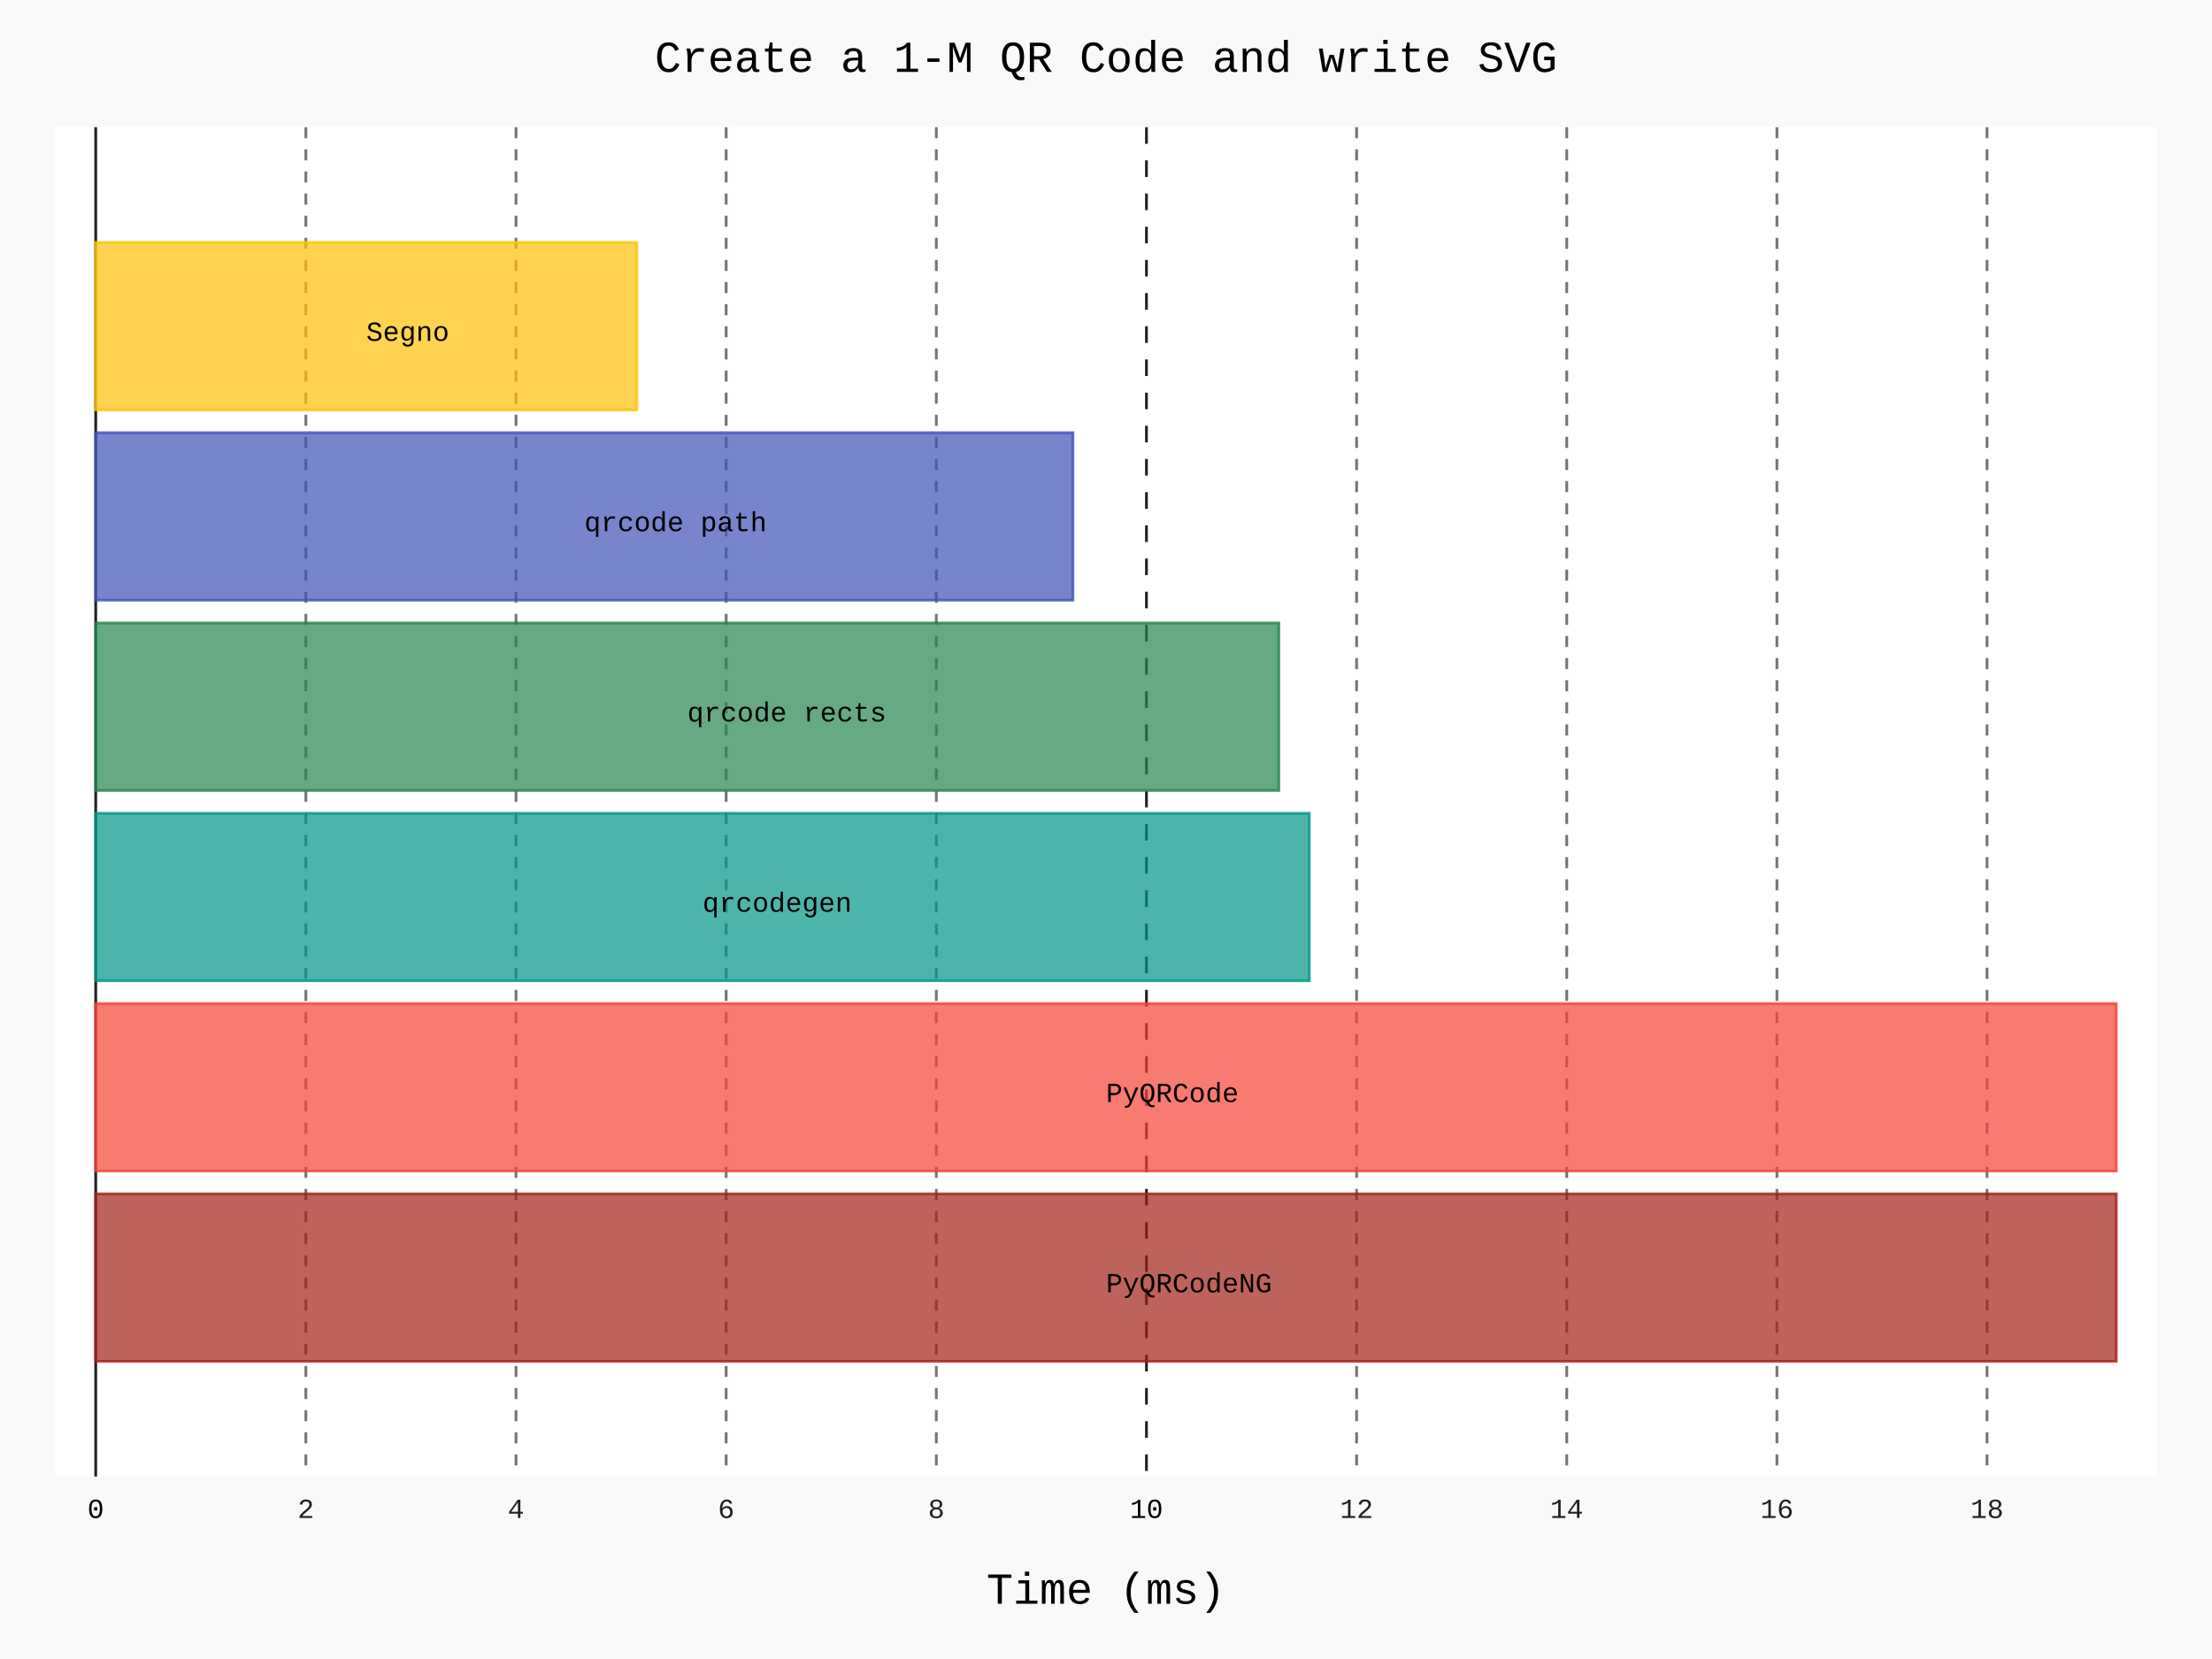
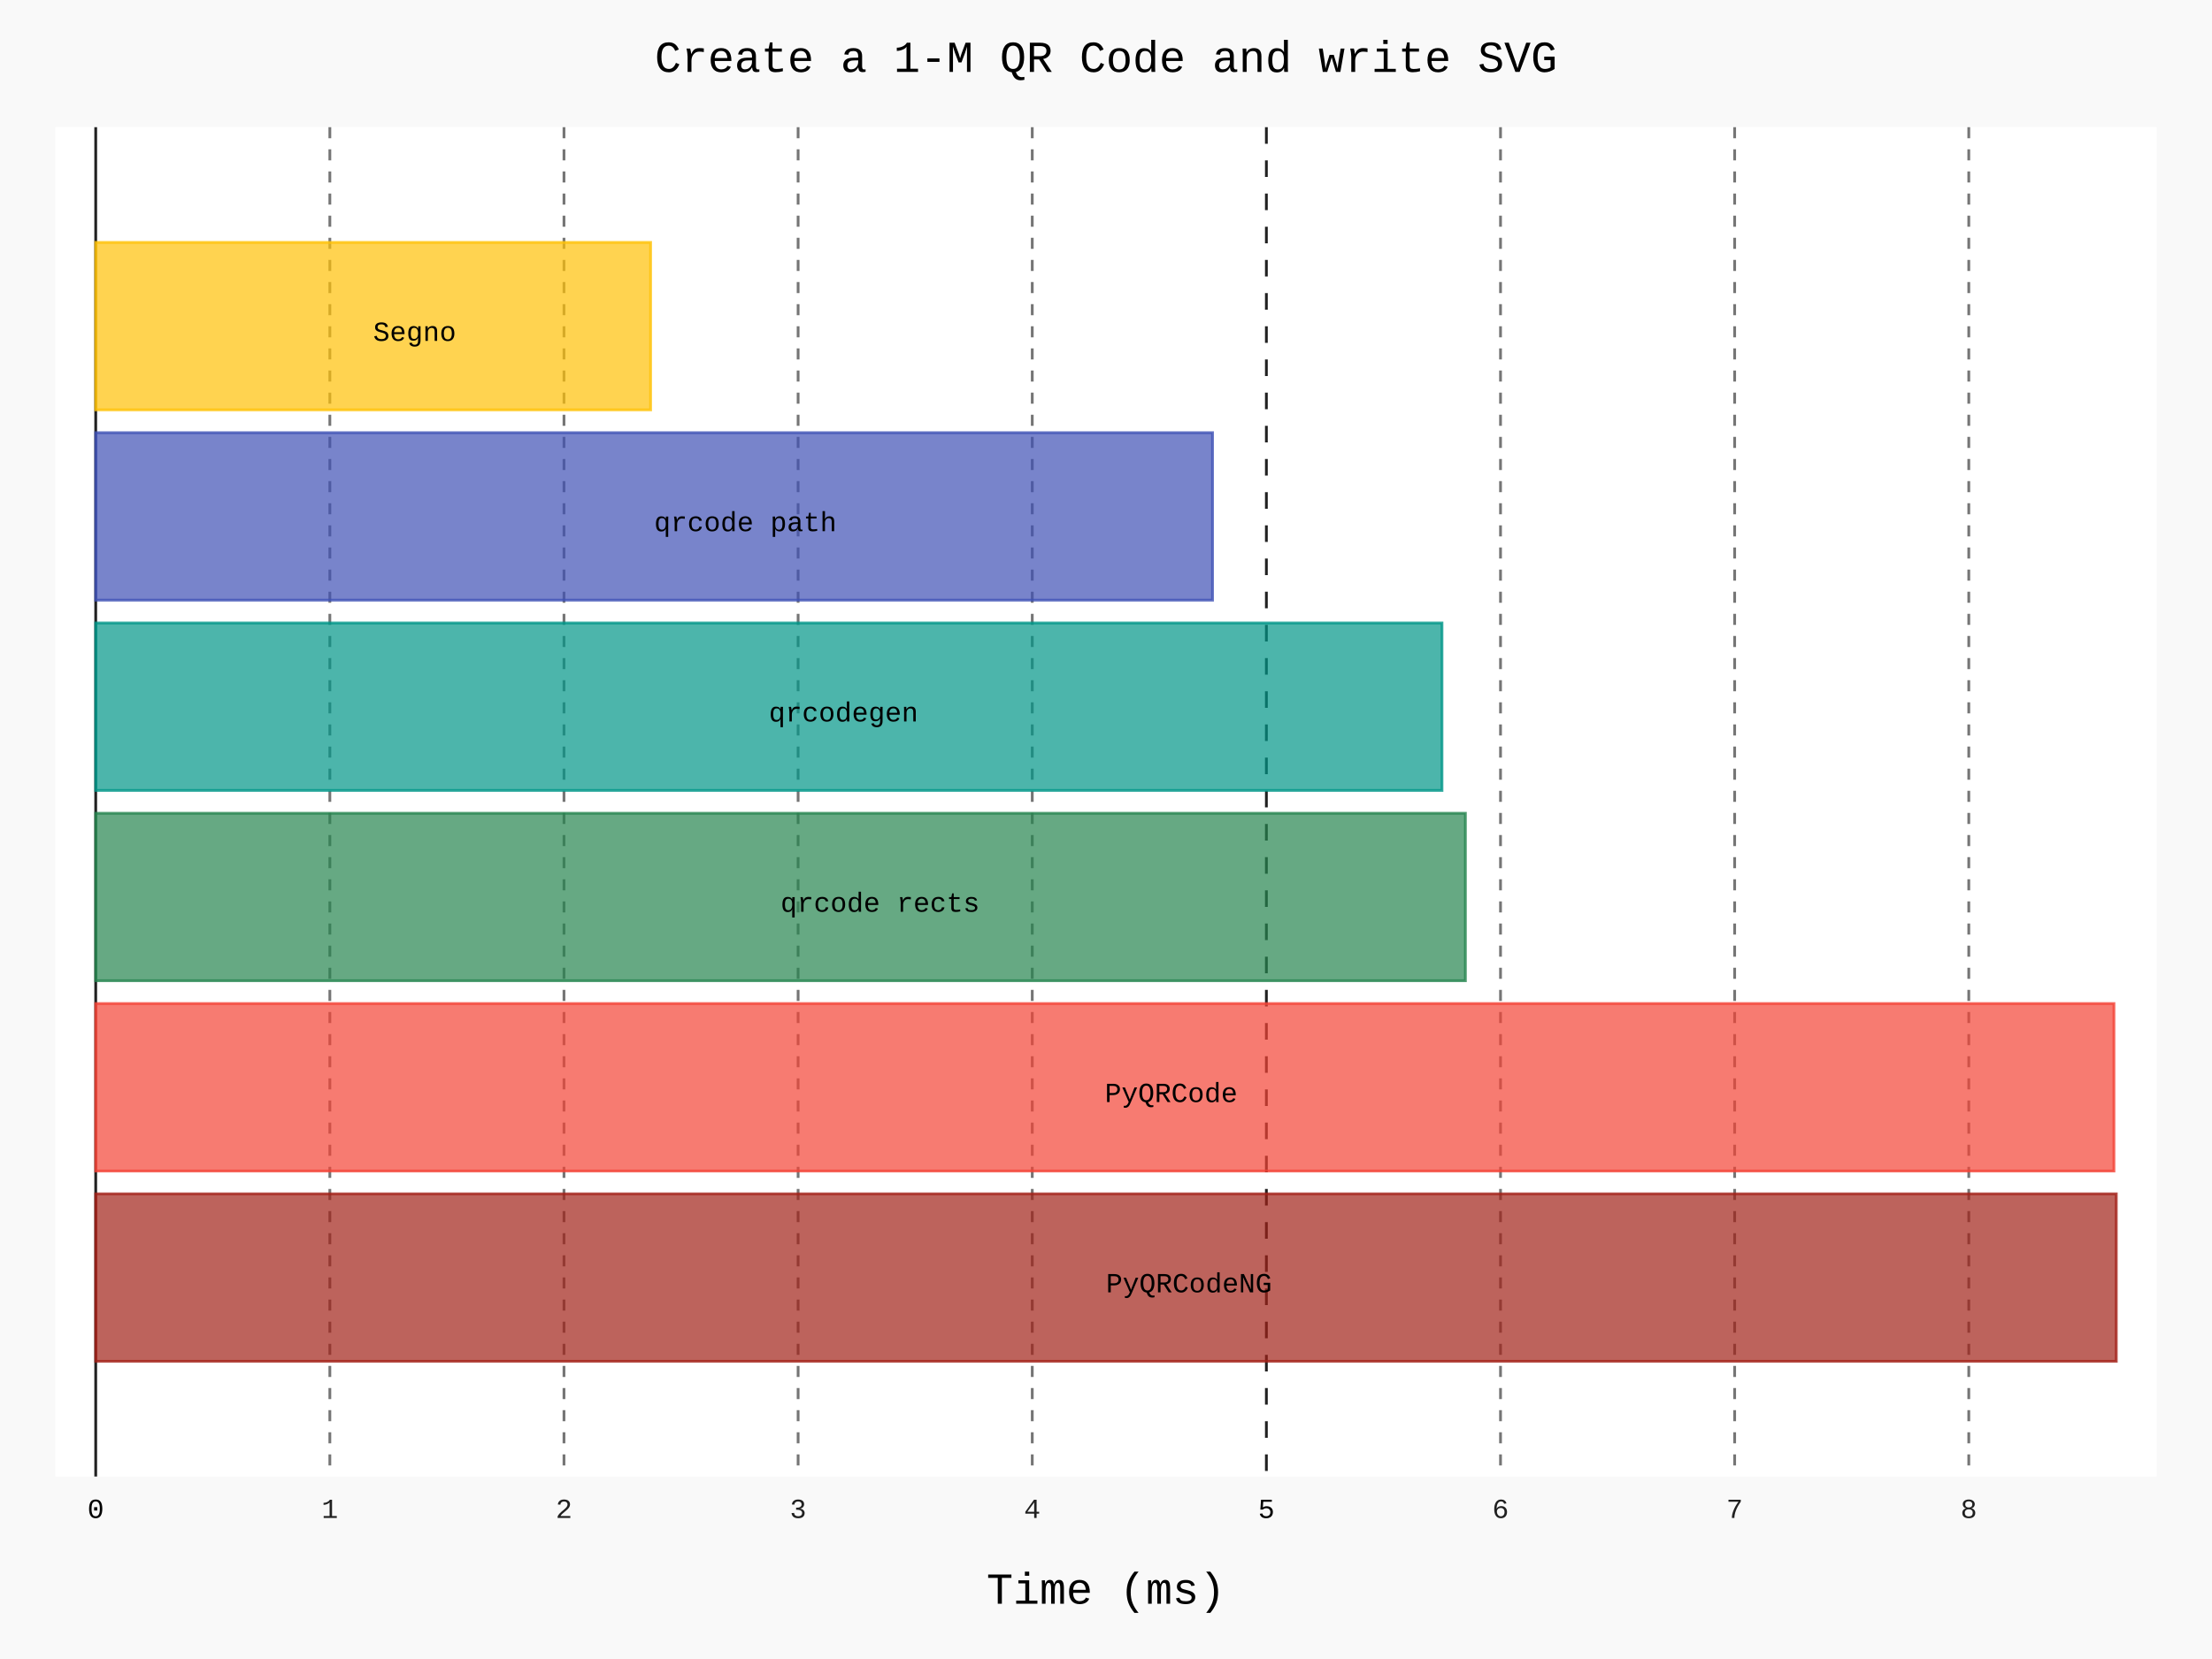
- <svg xmlns="http://www.w3.org/2000/svg" class="pygal-chart" id="chart-0d9b0763-9739-4e7c-9b5b-1f5afa190f03" viewBox="0 0 800 600">
+ <svg xmlns="http://www.w3.org/2000/svg" class="pygal-chart" id="chart-e00d19aa-92db-42b7-95c9-fe1f21a607fd" viewBox="0 0 800 600">
  <defs>
-     <style type="text/css">#chart-0d9b0763-9739-4e7c-9b5b-1f5afa190f03{-webkit-user-select:none;-webkit-font-smoothing:antialiased;font-family:Consolas,"Liberation Mono",Menlo,Courier,monospace}#chart-0d9b0763-9739-4e7c-9b5b-1f5afa190f03 .title{font-family:Consolas,"Liberation Mono",Menlo,Courier,monospace;font-size:16px}#chart-0d9b0763-9739-4e7c-9b5b-1f5afa190f03 .legends .legend text{font-family:Consolas,"Liberation Mono",Menlo,Courier,monospace;font-size:14px}#chart-0d9b0763-9739-4e7c-9b5b-1f5afa190f03 .axis text{font-family:Consolas,"Liberation Mono",Menlo,Courier,monospace;font-size:10px}#chart-0d9b0763-9739-4e7c-9b5b-1f5afa190f03 .axis text.major{font-family:Consolas,"Liberation Mono",Menlo,Courier,monospace;font-size:10px}#chart-0d9b0763-9739-4e7c-9b5b-1f5afa190f03 .text-overlay text.value{font-family:Consolas,"Liberation Mono",Menlo,Courier,monospace;font-size:16px}#chart-0d9b0763-9739-4e7c-9b5b-1f5afa190f03 .text-overlay text.label{font-family:Consolas,"Liberation Mono",Menlo,Courier,monospace;font-size:10px}#chart-0d9b0763-9739-4e7c-9b5b-1f5afa190f03 .tooltip{font-family:Consolas,"Liberation Mono",Menlo,Courier,monospace;font-size:14px}#chart-0d9b0763-9739-4e7c-9b5b-1f5afa190f03 text.no_data{font-family:Consolas,"Liberation Mono",Menlo,Courier,monospace;font-size:64px}
- #chart-0d9b0763-9739-4e7c-9b5b-1f5afa190f03{background-color:rgba(249,249,249,1)}#chart-0d9b0763-9739-4e7c-9b5b-1f5afa190f03 path,#chart-0d9b0763-9739-4e7c-9b5b-1f5afa190f03 line,#chart-0d9b0763-9739-4e7c-9b5b-1f5afa190f03 rect,#chart-0d9b0763-9739-4e7c-9b5b-1f5afa190f03 circle{-webkit-transition:150ms;-moz-transition:150ms;transition:150ms}#chart-0d9b0763-9739-4e7c-9b5b-1f5afa190f03 .graph &gt; .background{fill:rgba(249,249,249,1)}#chart-0d9b0763-9739-4e7c-9b5b-1f5afa190f03 .plot &gt; .background{fill:rgba(255,255,255,1)}#chart-0d9b0763-9739-4e7c-9b5b-1f5afa190f03 .graph{fill:rgba(0,0,0,.87)}#chart-0d9b0763-9739-4e7c-9b5b-1f5afa190f03 text.no_data{fill:rgba(0,0,0,1)}#chart-0d9b0763-9739-4e7c-9b5b-1f5afa190f03 .title{fill:rgba(0,0,0,1)}#chart-0d9b0763-9739-4e7c-9b5b-1f5afa190f03 .legends .legend text{fill:rgba(0,0,0,.87)}#chart-0d9b0763-9739-4e7c-9b5b-1f5afa190f03 .legends .legend:hover text{fill:rgba(0,0,0,1)}#chart-0d9b0763-9739-4e7c-9b5b-1f5afa190f03 .axis .line{stroke:rgba(0,0,0,1)}#chart-0d9b0763-9739-4e7c-9b5b-1f5afa190f03 .axis .guide.line{stroke:rgba(0,0,0,.54)}#chart-0d9b0763-9739-4e7c-9b5b-1f5afa190f03 .axis .major.line{stroke:rgba(0,0,0,.87)}#chart-0d9b0763-9739-4e7c-9b5b-1f5afa190f03 .axis text.major{fill:rgba(0,0,0,1)}#chart-0d9b0763-9739-4e7c-9b5b-1f5afa190f03 .axis.y .guides:hover .guide.line,#chart-0d9b0763-9739-4e7c-9b5b-1f5afa190f03 .line-graph .axis.x .guides:hover .guide.line,#chart-0d9b0763-9739-4e7c-9b5b-1f5afa190f03 .stackedline-graph .axis.x .guides:hover .guide.line,#chart-0d9b0763-9739-4e7c-9b5b-1f5afa190f03 .xy-graph .axis.x .guides:hover .guide.line{stroke:rgba(0,0,0,1)}#chart-0d9b0763-9739-4e7c-9b5b-1f5afa190f03 .axis .guides:hover text{fill:rgba(0,0,0,1)}#chart-0d9b0763-9739-4e7c-9b5b-1f5afa190f03 .reactive{fill-opacity:.7;stroke-opacity:.8}#chart-0d9b0763-9739-4e7c-9b5b-1f5afa190f03 .ci{stroke:rgba(0,0,0,.87)}#chart-0d9b0763-9739-4e7c-9b5b-1f5afa190f03 .reactive.active,#chart-0d9b0763-9739-4e7c-9b5b-1f5afa190f03 .active .reactive{fill-opacity:.8;stroke-opacity:.9;stroke-width:4}#chart-0d9b0763-9739-4e7c-9b5b-1f5afa190f03 .ci .reactive.active{stroke-width:1.5}#chart-0d9b0763-9739-4e7c-9b5b-1f5afa190f03 .series text{fill:rgba(0,0,0,1)}#chart-0d9b0763-9739-4e7c-9b5b-1f5afa190f03 .tooltip rect{fill:rgba(255,255,255,1);stroke:rgba(0,0,0,1);-webkit-transition:opacity 150ms;-moz-transition:opacity 150ms;transition:opacity 150ms}#chart-0d9b0763-9739-4e7c-9b5b-1f5afa190f03 .tooltip .label{fill:rgba(0,0,0,.87)}#chart-0d9b0763-9739-4e7c-9b5b-1f5afa190f03 .tooltip .label{fill:rgba(0,0,0,.87)}#chart-0d9b0763-9739-4e7c-9b5b-1f5afa190f03 .tooltip .legend{font-size:.8em;fill:rgba(0,0,0,.54)}#chart-0d9b0763-9739-4e7c-9b5b-1f5afa190f03 .tooltip .x_label{font-size:.6em;fill:rgba(0,0,0,1)}#chart-0d9b0763-9739-4e7c-9b5b-1f5afa190f03 .tooltip .xlink{font-size:.5em;text-decoration:underline}#chart-0d9b0763-9739-4e7c-9b5b-1f5afa190f03 .tooltip .value{font-size:1.5em}#chart-0d9b0763-9739-4e7c-9b5b-1f5afa190f03 .bound{font-size:.5em}#chart-0d9b0763-9739-4e7c-9b5b-1f5afa190f03 .max-value{font-size:.75em;fill:rgba(0,0,0,.54)}#chart-0d9b0763-9739-4e7c-9b5b-1f5afa190f03 .map-element{fill:rgba(255,255,255,1);stroke:rgba(0,0,0,.54) !important}#chart-0d9b0763-9739-4e7c-9b5b-1f5afa190f03 .map-element .reactive{fill-opacity:inherit;stroke-opacity:inherit}#chart-0d9b0763-9739-4e7c-9b5b-1f5afa190f03 .color-0,#chart-0d9b0763-9739-4e7c-9b5b-1f5afa190f03 .color-0 a:visited{stroke:#F44336;fill:#F44336}#chart-0d9b0763-9739-4e7c-9b5b-1f5afa190f03 .color-1,#chart-0d9b0763-9739-4e7c-9b5b-1f5afa190f03 .color-1 a:visited{stroke:#3F51B5;fill:#3F51B5}#chart-0d9b0763-9739-4e7c-9b5b-1f5afa190f03 .color-2,#chart-0d9b0763-9739-4e7c-9b5b-1f5afa190f03 .color-2 a:visited{stroke:#009688;fill:#009688}#chart-0d9b0763-9739-4e7c-9b5b-1f5afa190f03 .color-3,#chart-0d9b0763-9739-4e7c-9b5b-1f5afa190f03 .color-3 a:visited{stroke:#FFC107;fill:#FFC107}#chart-0d9b0763-9739-4e7c-9b5b-1f5afa190f03 .color-4,#chart-0d9b0763-9739-4e7c-9b5b-1f5afa190f03 .color-4 a:visited{stroke:#FF5722;fill:#FF5722}#chart-0d9b0763-9739-4e7c-9b5b-1f5afa190f03 .color-5,#chart-0d9b0763-9739-4e7c-9b5b-1f5afa190f03 .color-5 a:visited{stroke:#9C27B0;fill:#9C27B0}#chart-0d9b0763-9739-4e7c-9b5b-1f5afa190f03 .text-overlay .color-0 text{fill:black}#chart-0d9b0763-9739-4e7c-9b5b-1f5afa190f03 .text-overlay .color-1 text{fill:black}#chart-0d9b0763-9739-4e7c-9b5b-1f5afa190f03 .text-overlay .color-2 text{fill:black}#chart-0d9b0763-9739-4e7c-9b5b-1f5afa190f03 .text-overlay .color-3 text{fill:black}#chart-0d9b0763-9739-4e7c-9b5b-1f5afa190f03 .text-overlay .color-4 text{fill:black}#chart-0d9b0763-9739-4e7c-9b5b-1f5afa190f03 .text-overlay .color-5 text{fill:black}
- #chart-0d9b0763-9739-4e7c-9b5b-1f5afa190f03 text.no_data{text-anchor:middle}#chart-0d9b0763-9739-4e7c-9b5b-1f5afa190f03 .guide.line{fill:none}#chart-0d9b0763-9739-4e7c-9b5b-1f5afa190f03 .centered{text-anchor:middle}#chart-0d9b0763-9739-4e7c-9b5b-1f5afa190f03 .title{text-anchor:middle}#chart-0d9b0763-9739-4e7c-9b5b-1f5afa190f03 .legends .legend text{fill-opacity:1}#chart-0d9b0763-9739-4e7c-9b5b-1f5afa190f03 .axis.x text{text-anchor:middle}#chart-0d9b0763-9739-4e7c-9b5b-1f5afa190f03 .axis.x:not(.web) text[transform]{text-anchor:start}#chart-0d9b0763-9739-4e7c-9b5b-1f5afa190f03 .axis.x:not(.web) text[transform].backwards{text-anchor:end}#chart-0d9b0763-9739-4e7c-9b5b-1f5afa190f03 .axis.y text{text-anchor:end}#chart-0d9b0763-9739-4e7c-9b5b-1f5afa190f03 .axis.y text[transform].backwards{text-anchor:start}#chart-0d9b0763-9739-4e7c-9b5b-1f5afa190f03 .axis.y2 text{text-anchor:start}#chart-0d9b0763-9739-4e7c-9b5b-1f5afa190f03 .axis.y2 text[transform].backwards{text-anchor:end}#chart-0d9b0763-9739-4e7c-9b5b-1f5afa190f03 .axis .guide.line{stroke-dasharray:4,4}#chart-0d9b0763-9739-4e7c-9b5b-1f5afa190f03 .axis .major.guide.line{stroke-dasharray:6,6}#chart-0d9b0763-9739-4e7c-9b5b-1f5afa190f03 .horizontal .axis.y .guide.line,#chart-0d9b0763-9739-4e7c-9b5b-1f5afa190f03 .horizontal .axis.y2 .guide.line,#chart-0d9b0763-9739-4e7c-9b5b-1f5afa190f03 .vertical .axis.x .guide.line{opacity:0}#chart-0d9b0763-9739-4e7c-9b5b-1f5afa190f03 .horizontal .axis.always_show .guide.line,#chart-0d9b0763-9739-4e7c-9b5b-1f5afa190f03 .vertical .axis.always_show .guide.line{opacity:1 !important}#chart-0d9b0763-9739-4e7c-9b5b-1f5afa190f03 .axis.y .guides:hover .guide.line,#chart-0d9b0763-9739-4e7c-9b5b-1f5afa190f03 .axis.y2 .guides:hover .guide.line,#chart-0d9b0763-9739-4e7c-9b5b-1f5afa190f03 .axis.x .guides:hover .guide.line{opacity:1}#chart-0d9b0763-9739-4e7c-9b5b-1f5afa190f03 .axis .guides:hover text{opacity:1}#chart-0d9b0763-9739-4e7c-9b5b-1f5afa190f03 .nofill{fill:none}#chart-0d9b0763-9739-4e7c-9b5b-1f5afa190f03 .subtle-fill{fill-opacity:.2}#chart-0d9b0763-9739-4e7c-9b5b-1f5afa190f03 .dot{stroke-width:1px;fill-opacity:1}#chart-0d9b0763-9739-4e7c-9b5b-1f5afa190f03 .dot.active{stroke-width:5px}#chart-0d9b0763-9739-4e7c-9b5b-1f5afa190f03 .dot.negative{fill:transparent}#chart-0d9b0763-9739-4e7c-9b5b-1f5afa190f03 text,#chart-0d9b0763-9739-4e7c-9b5b-1f5afa190f03 tspan{stroke:none !important}#chart-0d9b0763-9739-4e7c-9b5b-1f5afa190f03 .series text.active{opacity:1}#chart-0d9b0763-9739-4e7c-9b5b-1f5afa190f03 .tooltip rect{fill-opacity:.95;stroke-width:.5}#chart-0d9b0763-9739-4e7c-9b5b-1f5afa190f03 .tooltip text{fill-opacity:1}#chart-0d9b0763-9739-4e7c-9b5b-1f5afa190f03 .showable{visibility:hidden}#chart-0d9b0763-9739-4e7c-9b5b-1f5afa190f03 .showable.shown{visibility:visible}#chart-0d9b0763-9739-4e7c-9b5b-1f5afa190f03 .gauge-background{fill:rgba(229,229,229,1);stroke:none}#chart-0d9b0763-9739-4e7c-9b5b-1f5afa190f03 .bg-lines{stroke:rgba(249,249,249,1);stroke-width:2px}</style>
+     <style type="text/css">#chart-e00d19aa-92db-42b7-95c9-fe1f21a607fd{-webkit-user-select:none;-webkit-font-smoothing:antialiased;font-family:Consolas,"Liberation Mono",Menlo,Courier,monospace}#chart-e00d19aa-92db-42b7-95c9-fe1f21a607fd .title{font-family:Consolas,"Liberation Mono",Menlo,Courier,monospace;font-size:16px}#chart-e00d19aa-92db-42b7-95c9-fe1f21a607fd .legends .legend text{font-family:Consolas,"Liberation Mono",Menlo,Courier,monospace;font-size:14px}#chart-e00d19aa-92db-42b7-95c9-fe1f21a607fd .axis text{font-family:Consolas,"Liberation Mono",Menlo,Courier,monospace;font-size:10px}#chart-e00d19aa-92db-42b7-95c9-fe1f21a607fd .axis text.major{font-family:Consolas,"Liberation Mono",Menlo,Courier,monospace;font-size:10px}#chart-e00d19aa-92db-42b7-95c9-fe1f21a607fd .text-overlay text.value{font-family:Consolas,"Liberation Mono",Menlo,Courier,monospace;font-size:16px}#chart-e00d19aa-92db-42b7-95c9-fe1f21a607fd .text-overlay text.label{font-family:Consolas,"Liberation Mono",Menlo,Courier,monospace;font-size:10px}#chart-e00d19aa-92db-42b7-95c9-fe1f21a607fd .tooltip{font-family:Consolas,"Liberation Mono",Menlo,Courier,monospace;font-size:14px}#chart-e00d19aa-92db-42b7-95c9-fe1f21a607fd text.no_data{font-family:Consolas,"Liberation Mono",Menlo,Courier,monospace;font-size:64px}
+ #chart-e00d19aa-92db-42b7-95c9-fe1f21a607fd{background-color:rgba(249,249,249,1)}#chart-e00d19aa-92db-42b7-95c9-fe1f21a607fd path,#chart-e00d19aa-92db-42b7-95c9-fe1f21a607fd line,#chart-e00d19aa-92db-42b7-95c9-fe1f21a607fd rect,#chart-e00d19aa-92db-42b7-95c9-fe1f21a607fd circle{-webkit-transition:150ms;-moz-transition:150ms;transition:150ms}#chart-e00d19aa-92db-42b7-95c9-fe1f21a607fd .graph &gt; .background{fill:rgba(249,249,249,1)}#chart-e00d19aa-92db-42b7-95c9-fe1f21a607fd .plot &gt; .background{fill:rgba(255,255,255,1)}#chart-e00d19aa-92db-42b7-95c9-fe1f21a607fd .graph{fill:rgba(0,0,0,.87)}#chart-e00d19aa-92db-42b7-95c9-fe1f21a607fd text.no_data{fill:rgba(0,0,0,1)}#chart-e00d19aa-92db-42b7-95c9-fe1f21a607fd .title{fill:rgba(0,0,0,1)}#chart-e00d19aa-92db-42b7-95c9-fe1f21a607fd .legends .legend text{fill:rgba(0,0,0,.87)}#chart-e00d19aa-92db-42b7-95c9-fe1f21a607fd .legends .legend:hover text{fill:rgba(0,0,0,1)}#chart-e00d19aa-92db-42b7-95c9-fe1f21a607fd .axis .line{stroke:rgba(0,0,0,1)}#chart-e00d19aa-92db-42b7-95c9-fe1f21a607fd .axis .guide.line{stroke:rgba(0,0,0,.54)}#chart-e00d19aa-92db-42b7-95c9-fe1f21a607fd .axis .major.line{stroke:rgba(0,0,0,.87)}#chart-e00d19aa-92db-42b7-95c9-fe1f21a607fd .axis text.major{fill:rgba(0,0,0,1)}#chart-e00d19aa-92db-42b7-95c9-fe1f21a607fd .axis.y .guides:hover .guide.line,#chart-e00d19aa-92db-42b7-95c9-fe1f21a607fd .line-graph .axis.x .guides:hover .guide.line,#chart-e00d19aa-92db-42b7-95c9-fe1f21a607fd .stackedline-graph .axis.x .guides:hover .guide.line,#chart-e00d19aa-92db-42b7-95c9-fe1f21a607fd .xy-graph .axis.x .guides:hover .guide.line{stroke:rgba(0,0,0,1)}#chart-e00d19aa-92db-42b7-95c9-fe1f21a607fd .axis .guides:hover text{fill:rgba(0,0,0,1)}#chart-e00d19aa-92db-42b7-95c9-fe1f21a607fd .reactive{fill-opacity:.7;stroke-opacity:.8}#chart-e00d19aa-92db-42b7-95c9-fe1f21a607fd .ci{stroke:rgba(0,0,0,.87)}#chart-e00d19aa-92db-42b7-95c9-fe1f21a607fd .reactive.active,#chart-e00d19aa-92db-42b7-95c9-fe1f21a607fd .active .reactive{fill-opacity:.8;stroke-opacity:.9;stroke-width:4}#chart-e00d19aa-92db-42b7-95c9-fe1f21a607fd .ci .reactive.active{stroke-width:1.5}#chart-e00d19aa-92db-42b7-95c9-fe1f21a607fd .series text{fill:rgba(0,0,0,1)}#chart-e00d19aa-92db-42b7-95c9-fe1f21a607fd .tooltip rect{fill:rgba(255,255,255,1);stroke:rgba(0,0,0,1);-webkit-transition:opacity 150ms;-moz-transition:opacity 150ms;transition:opacity 150ms}#chart-e00d19aa-92db-42b7-95c9-fe1f21a607fd .tooltip .label{fill:rgba(0,0,0,.87)}#chart-e00d19aa-92db-42b7-95c9-fe1f21a607fd .tooltip .label{fill:rgba(0,0,0,.87)}#chart-e00d19aa-92db-42b7-95c9-fe1f21a607fd .tooltip .legend{font-size:.8em;fill:rgba(0,0,0,.54)}#chart-e00d19aa-92db-42b7-95c9-fe1f21a607fd .tooltip .x_label{font-size:.6em;fill:rgba(0,0,0,1)}#chart-e00d19aa-92db-42b7-95c9-fe1f21a607fd .tooltip .xlink{font-size:.5em;text-decoration:underline}#chart-e00d19aa-92db-42b7-95c9-fe1f21a607fd .tooltip .value{font-size:1.5em}#chart-e00d19aa-92db-42b7-95c9-fe1f21a607fd .bound{font-size:.5em}#chart-e00d19aa-92db-42b7-95c9-fe1f21a607fd .max-value{font-size:.75em;fill:rgba(0,0,0,.54)}#chart-e00d19aa-92db-42b7-95c9-fe1f21a607fd .map-element{fill:rgba(255,255,255,1);stroke:rgba(0,0,0,.54) !important}#chart-e00d19aa-92db-42b7-95c9-fe1f21a607fd .map-element .reactive{fill-opacity:inherit;stroke-opacity:inherit}#chart-e00d19aa-92db-42b7-95c9-fe1f21a607fd .color-0,#chart-e00d19aa-92db-42b7-95c9-fe1f21a607fd .color-0 a:visited{stroke:#F44336;fill:#F44336}#chart-e00d19aa-92db-42b7-95c9-fe1f21a607fd .color-1,#chart-e00d19aa-92db-42b7-95c9-fe1f21a607fd .color-1 a:visited{stroke:#3F51B5;fill:#3F51B5}#chart-e00d19aa-92db-42b7-95c9-fe1f21a607fd .color-2,#chart-e00d19aa-92db-42b7-95c9-fe1f21a607fd .color-2 a:visited{stroke:#009688;fill:#009688}#chart-e00d19aa-92db-42b7-95c9-fe1f21a607fd .color-3,#chart-e00d19aa-92db-42b7-95c9-fe1f21a607fd .color-3 a:visited{stroke:#FFC107;fill:#FFC107}#chart-e00d19aa-92db-42b7-95c9-fe1f21a607fd .color-4,#chart-e00d19aa-92db-42b7-95c9-fe1f21a607fd .color-4 a:visited{stroke:#FF5722;fill:#FF5722}#chart-e00d19aa-92db-42b7-95c9-fe1f21a607fd .color-5,#chart-e00d19aa-92db-42b7-95c9-fe1f21a607fd .color-5 a:visited{stroke:#9C27B0;fill:#9C27B0}#chart-e00d19aa-92db-42b7-95c9-fe1f21a607fd .text-overlay .color-0 text{fill:black}#chart-e00d19aa-92db-42b7-95c9-fe1f21a607fd .text-overlay .color-1 text{fill:black}#chart-e00d19aa-92db-42b7-95c9-fe1f21a607fd .text-overlay .color-2 text{fill:black}#chart-e00d19aa-92db-42b7-95c9-fe1f21a607fd .text-overlay .color-3 text{fill:black}#chart-e00d19aa-92db-42b7-95c9-fe1f21a607fd .text-overlay .color-4 text{fill:black}#chart-e00d19aa-92db-42b7-95c9-fe1f21a607fd .text-overlay .color-5 text{fill:black}
+ #chart-e00d19aa-92db-42b7-95c9-fe1f21a607fd text.no_data{text-anchor:middle}#chart-e00d19aa-92db-42b7-95c9-fe1f21a607fd .guide.line{fill:none}#chart-e00d19aa-92db-42b7-95c9-fe1f21a607fd .centered{text-anchor:middle}#chart-e00d19aa-92db-42b7-95c9-fe1f21a607fd .title{text-anchor:middle}#chart-e00d19aa-92db-42b7-95c9-fe1f21a607fd .legends .legend text{fill-opacity:1}#chart-e00d19aa-92db-42b7-95c9-fe1f21a607fd .axis.x text{text-anchor:middle}#chart-e00d19aa-92db-42b7-95c9-fe1f21a607fd .axis.x:not(.web) text[transform]{text-anchor:start}#chart-e00d19aa-92db-42b7-95c9-fe1f21a607fd .axis.x:not(.web) text[transform].backwards{text-anchor:end}#chart-e00d19aa-92db-42b7-95c9-fe1f21a607fd .axis.y text{text-anchor:end}#chart-e00d19aa-92db-42b7-95c9-fe1f21a607fd .axis.y text[transform].backwards{text-anchor:start}#chart-e00d19aa-92db-42b7-95c9-fe1f21a607fd .axis.y2 text{text-anchor:start}#chart-e00d19aa-92db-42b7-95c9-fe1f21a607fd .axis.y2 text[transform].backwards{text-anchor:end}#chart-e00d19aa-92db-42b7-95c9-fe1f21a607fd .axis .guide.line{stroke-dasharray:4,4}#chart-e00d19aa-92db-42b7-95c9-fe1f21a607fd .axis .major.guide.line{stroke-dasharray:6,6}#chart-e00d19aa-92db-42b7-95c9-fe1f21a607fd .horizontal .axis.y .guide.line,#chart-e00d19aa-92db-42b7-95c9-fe1f21a607fd .horizontal .axis.y2 .guide.line,#chart-e00d19aa-92db-42b7-95c9-fe1f21a607fd .vertical .axis.x .guide.line{opacity:0}#chart-e00d19aa-92db-42b7-95c9-fe1f21a607fd .horizontal .axis.always_show .guide.line,#chart-e00d19aa-92db-42b7-95c9-fe1f21a607fd .vertical .axis.always_show .guide.line{opacity:1 !important}#chart-e00d19aa-92db-42b7-95c9-fe1f21a607fd .axis.y .guides:hover .guide.line,#chart-e00d19aa-92db-42b7-95c9-fe1f21a607fd .axis.y2 .guides:hover .guide.line,#chart-e00d19aa-92db-42b7-95c9-fe1f21a607fd .axis.x .guides:hover .guide.line{opacity:1}#chart-e00d19aa-92db-42b7-95c9-fe1f21a607fd .axis .guides:hover text{opacity:1}#chart-e00d19aa-92db-42b7-95c9-fe1f21a607fd .nofill{fill:none}#chart-e00d19aa-92db-42b7-95c9-fe1f21a607fd .subtle-fill{fill-opacity:.2}#chart-e00d19aa-92db-42b7-95c9-fe1f21a607fd .dot{stroke-width:1px;fill-opacity:1}#chart-e00d19aa-92db-42b7-95c9-fe1f21a607fd .dot.active{stroke-width:5px}#chart-e00d19aa-92db-42b7-95c9-fe1f21a607fd .dot.negative{fill:transparent}#chart-e00d19aa-92db-42b7-95c9-fe1f21a607fd text,#chart-e00d19aa-92db-42b7-95c9-fe1f21a607fd tspan{stroke:none !important}#chart-e00d19aa-92db-42b7-95c9-fe1f21a607fd .series text.active{opacity:1}#chart-e00d19aa-92db-42b7-95c9-fe1f21a607fd .tooltip rect{fill-opacity:.95;stroke-width:.5}#chart-e00d19aa-92db-42b7-95c9-fe1f21a607fd .tooltip text{fill-opacity:1}#chart-e00d19aa-92db-42b7-95c9-fe1f21a607fd .showable{visibility:hidden}#chart-e00d19aa-92db-42b7-95c9-fe1f21a607fd .showable.shown{visibility:visible}#chart-e00d19aa-92db-42b7-95c9-fe1f21a607fd .gauge-background{fill:rgba(229,229,229,1);stroke:none}#chart-e00d19aa-92db-42b7-95c9-fe1f21a607fd .bg-lines{stroke:rgba(249,249,249,1);stroke-width:2px}</style>
  </defs>
  <g class="graph horizontalbar-graph horizontal">
    <rect class="background" height="600" width="800" x="0" y="0" />
    <g class="plot" transform="translate(20, 46)">
      <rect class="background" height="488" width="760" x="0" y="0" />
      <g class="axis x always_show">
        <g class="guides">
          <path class="axis major line" d="M14.615 0 v488" />
          <text class="major" x="14.615" y="503.0">0</text>
        </g>
        <g class="guides">
-           <path class="guide line" d="M90.618 0 v488" />
-           <text class="" x="90.618" y="503.0">2</text>
+           <path class="guide line" d="M99.293 0 v488" />
+           <text class="" x="99.293" y="503.0">1</text>
        </g>
        <g class="guides">
-           <path class="guide line" d="M166.621 0 v488" />
-           <text class="" x="166.621" y="503.0">4</text>
+           <path class="guide line" d="M183.971 0 v488" />
+           <text class="" x="183.971" y="503.0">2</text>
        </g>
        <g class="guides">
-           <path class="guide line" d="M242.625 0 v488" />
-           <text class="" x="242.625" y="503.0">6</text>
+           <path class="guide line" d="M268.649 0 v488" />
+           <text class="" x="268.649" y="503.0">3</text>
        </g>
        <g class="guides">
-           <path class="guide line" d="M318.628 0 v488" />
-           <text class="" x="318.628" y="503.0">8</text>
+           <path class="guide line" d="M353.327 0 v488" />
+           <text class="" x="353.326" y="503.0">4</text>
        </g>
        <g class="guides">
-           <path class="major guide line" d="M394.631 0 v488" />
-           <text class="major" x="394.631" y="503.0">10</text>
+           <path class="major guide line" d="M438.004 0 v488" />
+           <text class="major" x="438.004" y="503.0">5</text>
        </g>
        <g class="guides">
-           <path class="guide line" d="M470.634 0 v488" />
-           <text class="" x="470.634" y="503.0">12</text>
+           <path class="guide line" d="M522.682 0 v488" />
+           <text class="" x="522.682" y="503.0">6</text>
        </g>
        <g class="guides">
-           <path class="guide line" d="M546.637 0 v488" />
-           <text class="" x="546.637" y="503.0">14</text>
+           <path class="guide line" d="M607.36 0 v488" />
+           <text class="" x="607.36" y="503.0">7</text>
        </g>
        <g class="guides">
-           <path class="guide line" d="M622.64 0 v488" />
-           <text class="" x="622.64" y="503.0">16</text>
-         </g>
-         <g class="guides">
-           <path class="guide line" d="M698.643 0 v488" />
-           <text class="" x="698.643" y="503.0">18</text>
+           <path class="guide line" d="M692.038 0 v488" />
+           <text class="" x="692.038" y="503.0">8</text>
        </g>
      </g>
      <g class="series serie-5 color-5">
        <g class="bars">
          <g class="bar" style="fill: #A22118; stroke: #A22118">
            <rect class="rect reactive tooltip-trigger" height="60.562" rx="0" ry="0" width="730.769" x="14.615" y="385.77" />
          </g>
        </g>
      </g>
      <g class="series serie-4 color-4">
        <g class="bars">
          <g class="bar" style="fill: #F44336; stroke: #F44336">
-             <rect class="rect reactive tooltip-trigger" height="60.562" rx="0" ry="0" width="730.769" x="14.615" y="316.95" />
+             <rect class="rect reactive tooltip-trigger" height="60.562" rx="0" ry="0" width="729.922" x="14.615" y="316.95" />
          </g>
        </g>
      </g>
      <g class="series serie-3 color-3">
        <g class="bars">
-           <g class="bar" style="fill: #009688; stroke: #009688">
-             <rect class="rect reactive tooltip-trigger" height="60.562" rx="0" ry="0" width="438.918" x="14.615" y="248.129" />
+           <g class="bar" style="fill: #26854F; stroke: #26854F">
+             <rect class="rect reactive tooltip-trigger" height="60.562" rx="0" ry="0" width="495.365" x="14.615" y="248.129" />
          </g>
        </g>
      </g>
      <g class="series serie-2 color-2">
        <g class="bars">
-           <g class="bar" style="fill: #26854F; stroke: #26854F">
-             <rect class="rect reactive tooltip-trigger" height="60.562" rx="0" ry="0" width="427.897" x="14.615" y="179.309" />
+           <g class="bar" style="fill: #009688; stroke: #009688">
+             <rect class="rect reactive tooltip-trigger" height="60.562" rx="0" ry="0" width="486.897" x="14.615" y="179.309" />
          </g>
        </g>
      </g>
      <g class="series serie-1 color-1">
        <g class="bars">
          <g class="bar" style="fill: #3F51B5; stroke: #3F51B5">
-             <rect class="rect reactive tooltip-trigger" height="60.562" rx="0" ry="0" width="353.414" x="14.615" y="110.488" />
+             <rect class="rect reactive tooltip-trigger" height="60.562" rx="0" ry="0" width="403.913" x="14.615" y="110.488" />
          </g>
        </g>
      </g>
      <g class="series serie-0 color-0">
        <g class="bars">
          <g class="bar" style="fill: #FFC107; stroke: #FFC107">
-             <rect class="rect reactive tooltip-trigger" height="60.562" rx="0" ry="0" width="195.708" x="14.615" y="41.668" />
+             <rect class="rect reactive tooltip-trigger" height="60.562" rx="0" ry="0" width="200.686" x="14.615" y="41.668" />
          </g>
        </g>
      </g>
    </g>
    <g class="titles">
      <text class="title plot_title" x="400.0" y="26">Create a 1-M QR Code and write SVG</text>
      <text class="title" x="400.0" y="580">Time (ms)</text>
    </g>
    <g class="plot overlay" transform="translate(20, 46)">
      <g class="series serie-5 color-5" />
      <g class="series serie-4 color-4" />
      <g class="series serie-3 color-3" />
      <g class="series serie-2 color-2" />
      <g class="series serie-1 color-1" />
      <g class="series serie-0 color-0" />
    </g>
    <g class="plot text-overlay" transform="translate(20, 46)">
      <g class="series serie-5 color-5">
-         <text class="label" x="380" y="421.385">PyQRCodeNG</text>
+         <text class="label" x="380.0" y="421.385">PyQRCodeNG</text>
      </g>
      <g class="series serie-4 color-4">
-         <text class="label" x="380" y="352.564">PyQRCode</text>
+         <text class="label" x="379.577" y="352.564">PyQRCode</text>
      </g>
      <g class="series serie-3 color-3">
-         <text class="label" x="234.074" y="283.744">qrcodegen</text>
+         <text class="label" x="262.298" y="283.744">qrcode rects</text>
      </g>
      <g class="series serie-2 color-2">
-         <text class="label" x="228.564" y="214.923">qrcode rects</text>
+         <text class="label" x="258.064" y="214.923">qrcodegen</text>
      </g>
      <g class="series serie-1 color-1">
-         <text class="label" x="191.322" y="146.103">qrcode path</text>
+         <text class="label" x="216.572" y="146.103">qrcode path</text>
      </g>
      <g class="series serie-0 color-0">
-         <text class="label" x="112.469" y="77.282">Segno</text>
+         <text class="label" x="114.959" y="77.282">Segno</text>
      </g>
    </g>
    <g class="plot tooltip-overlay" transform="translate(20, 46)">
      <g class="tooltip" style="opacity: 0" transform="translate(0 0)">
        <rect class="tooltip-box" height="0" rx="0" ry="0" width="0" />
        <g class="text" />
      </g>
    </g>
  </g>
</svg>
